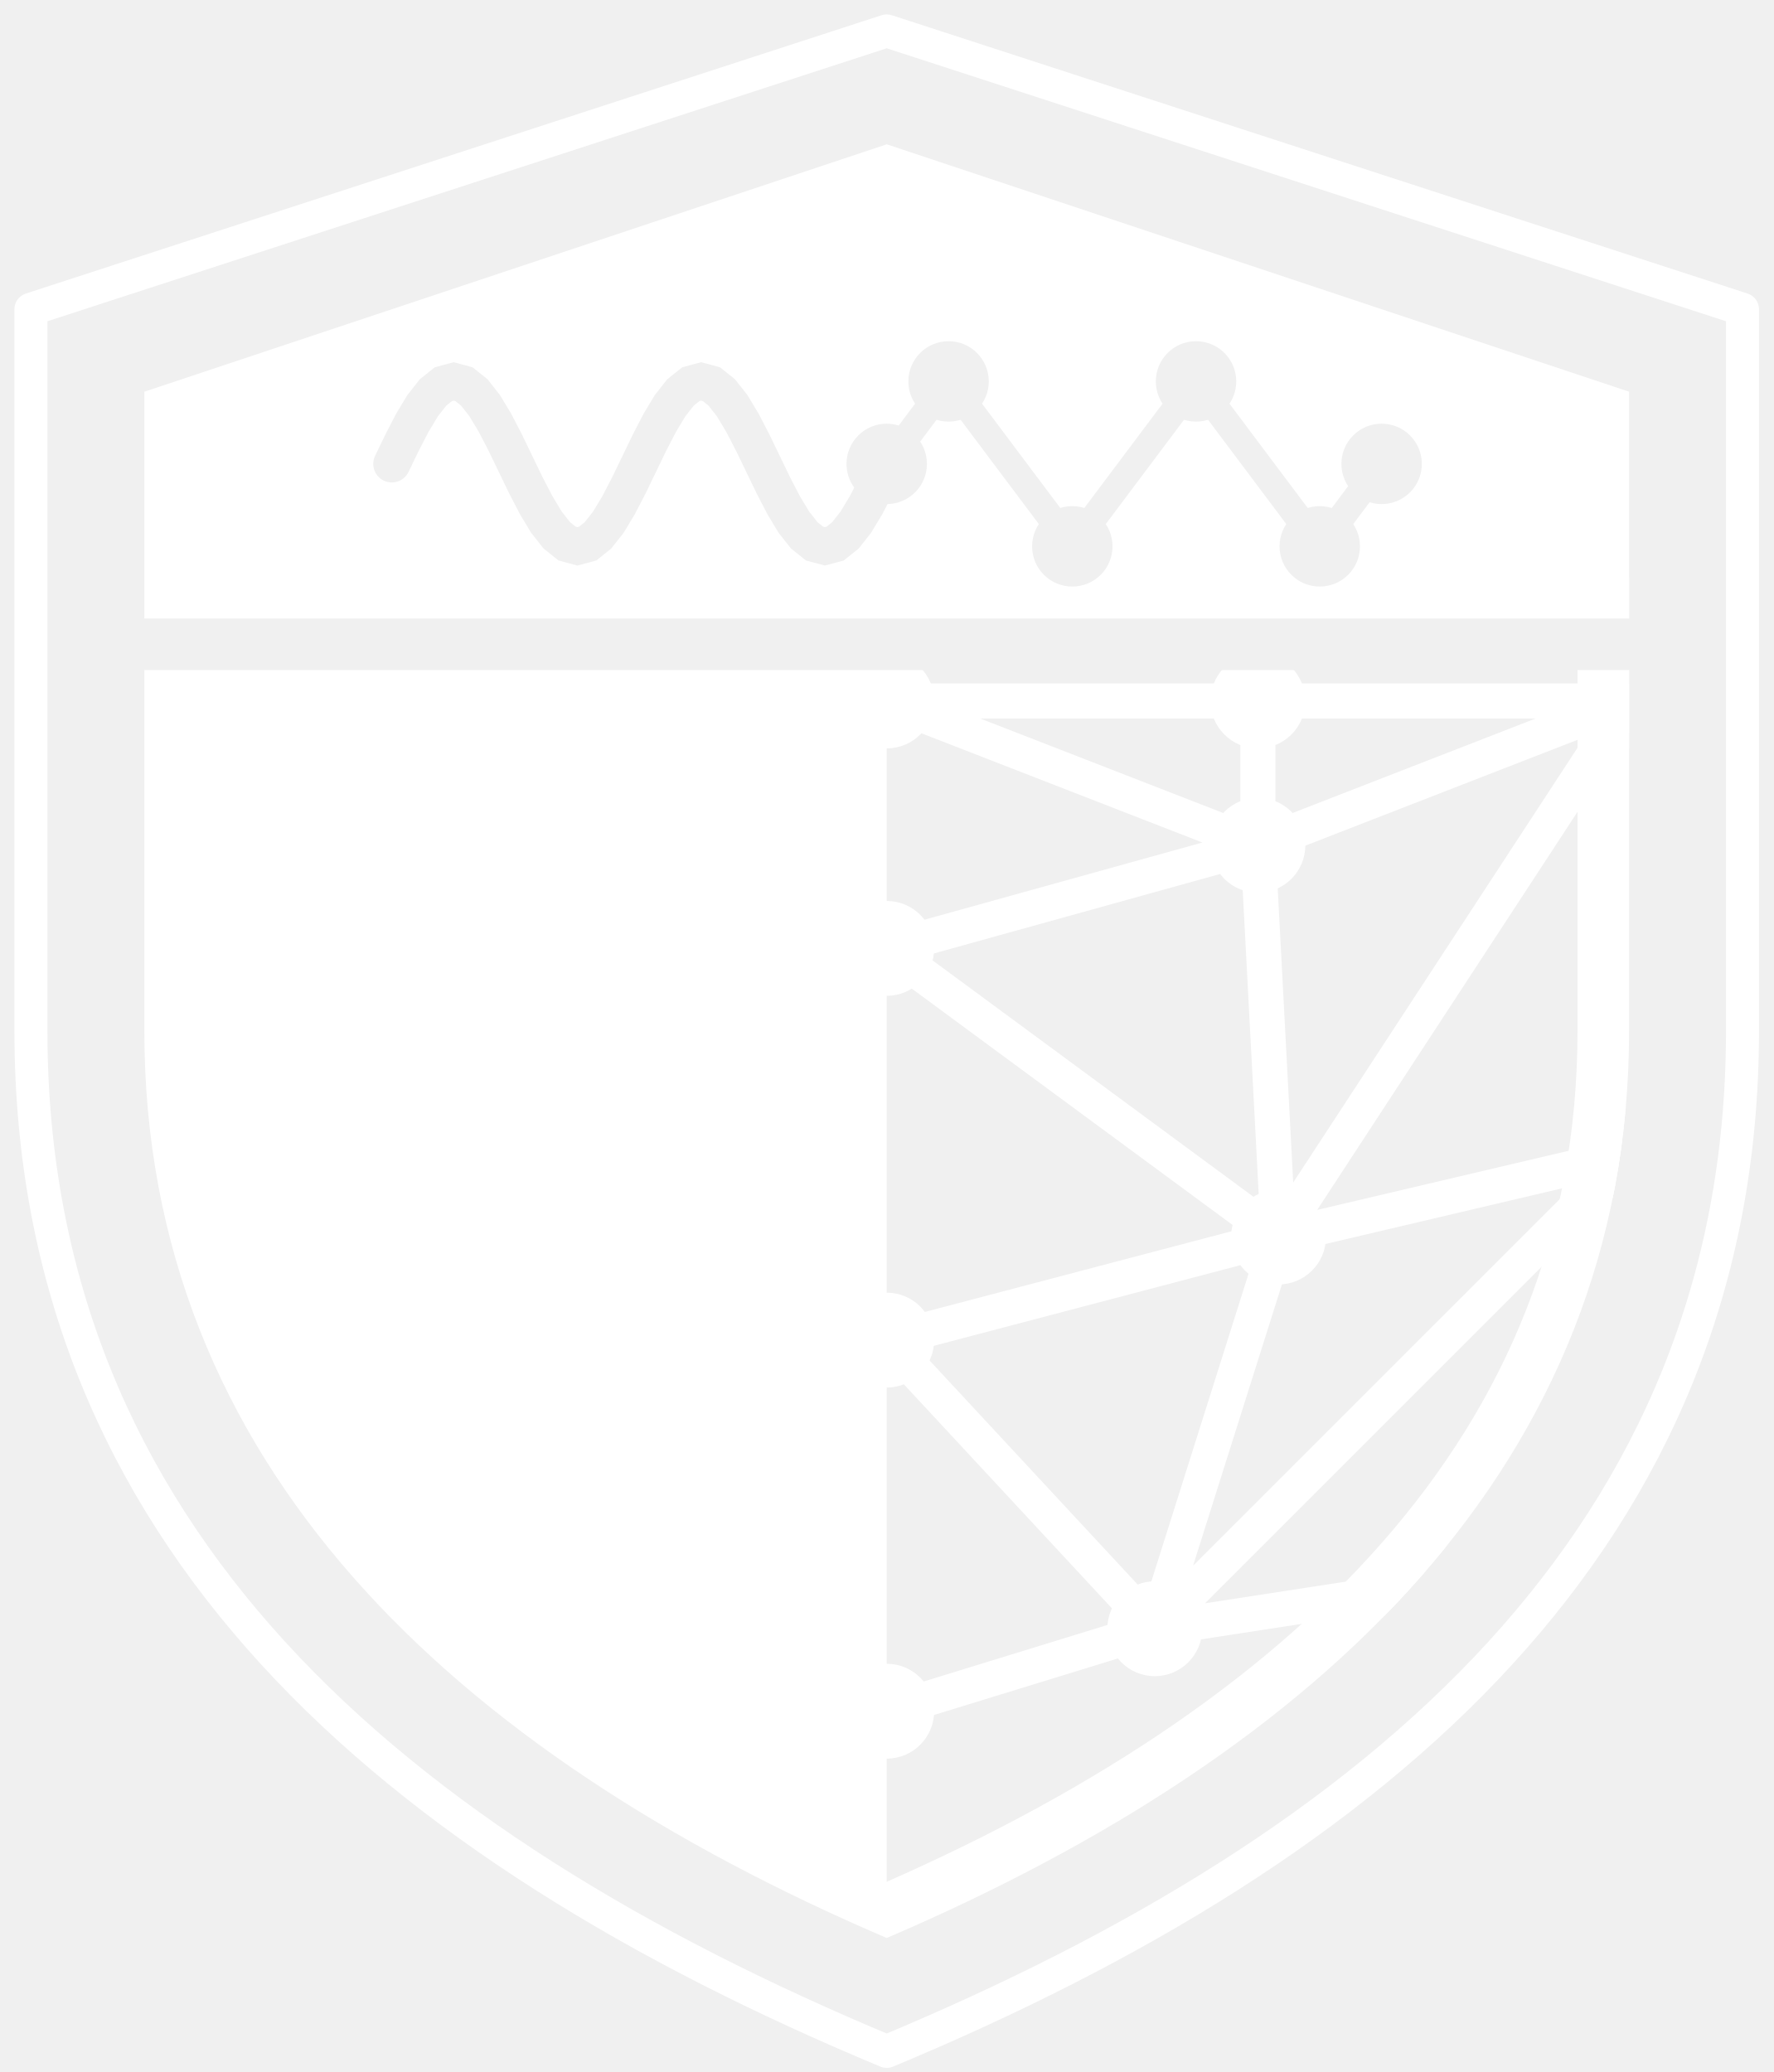
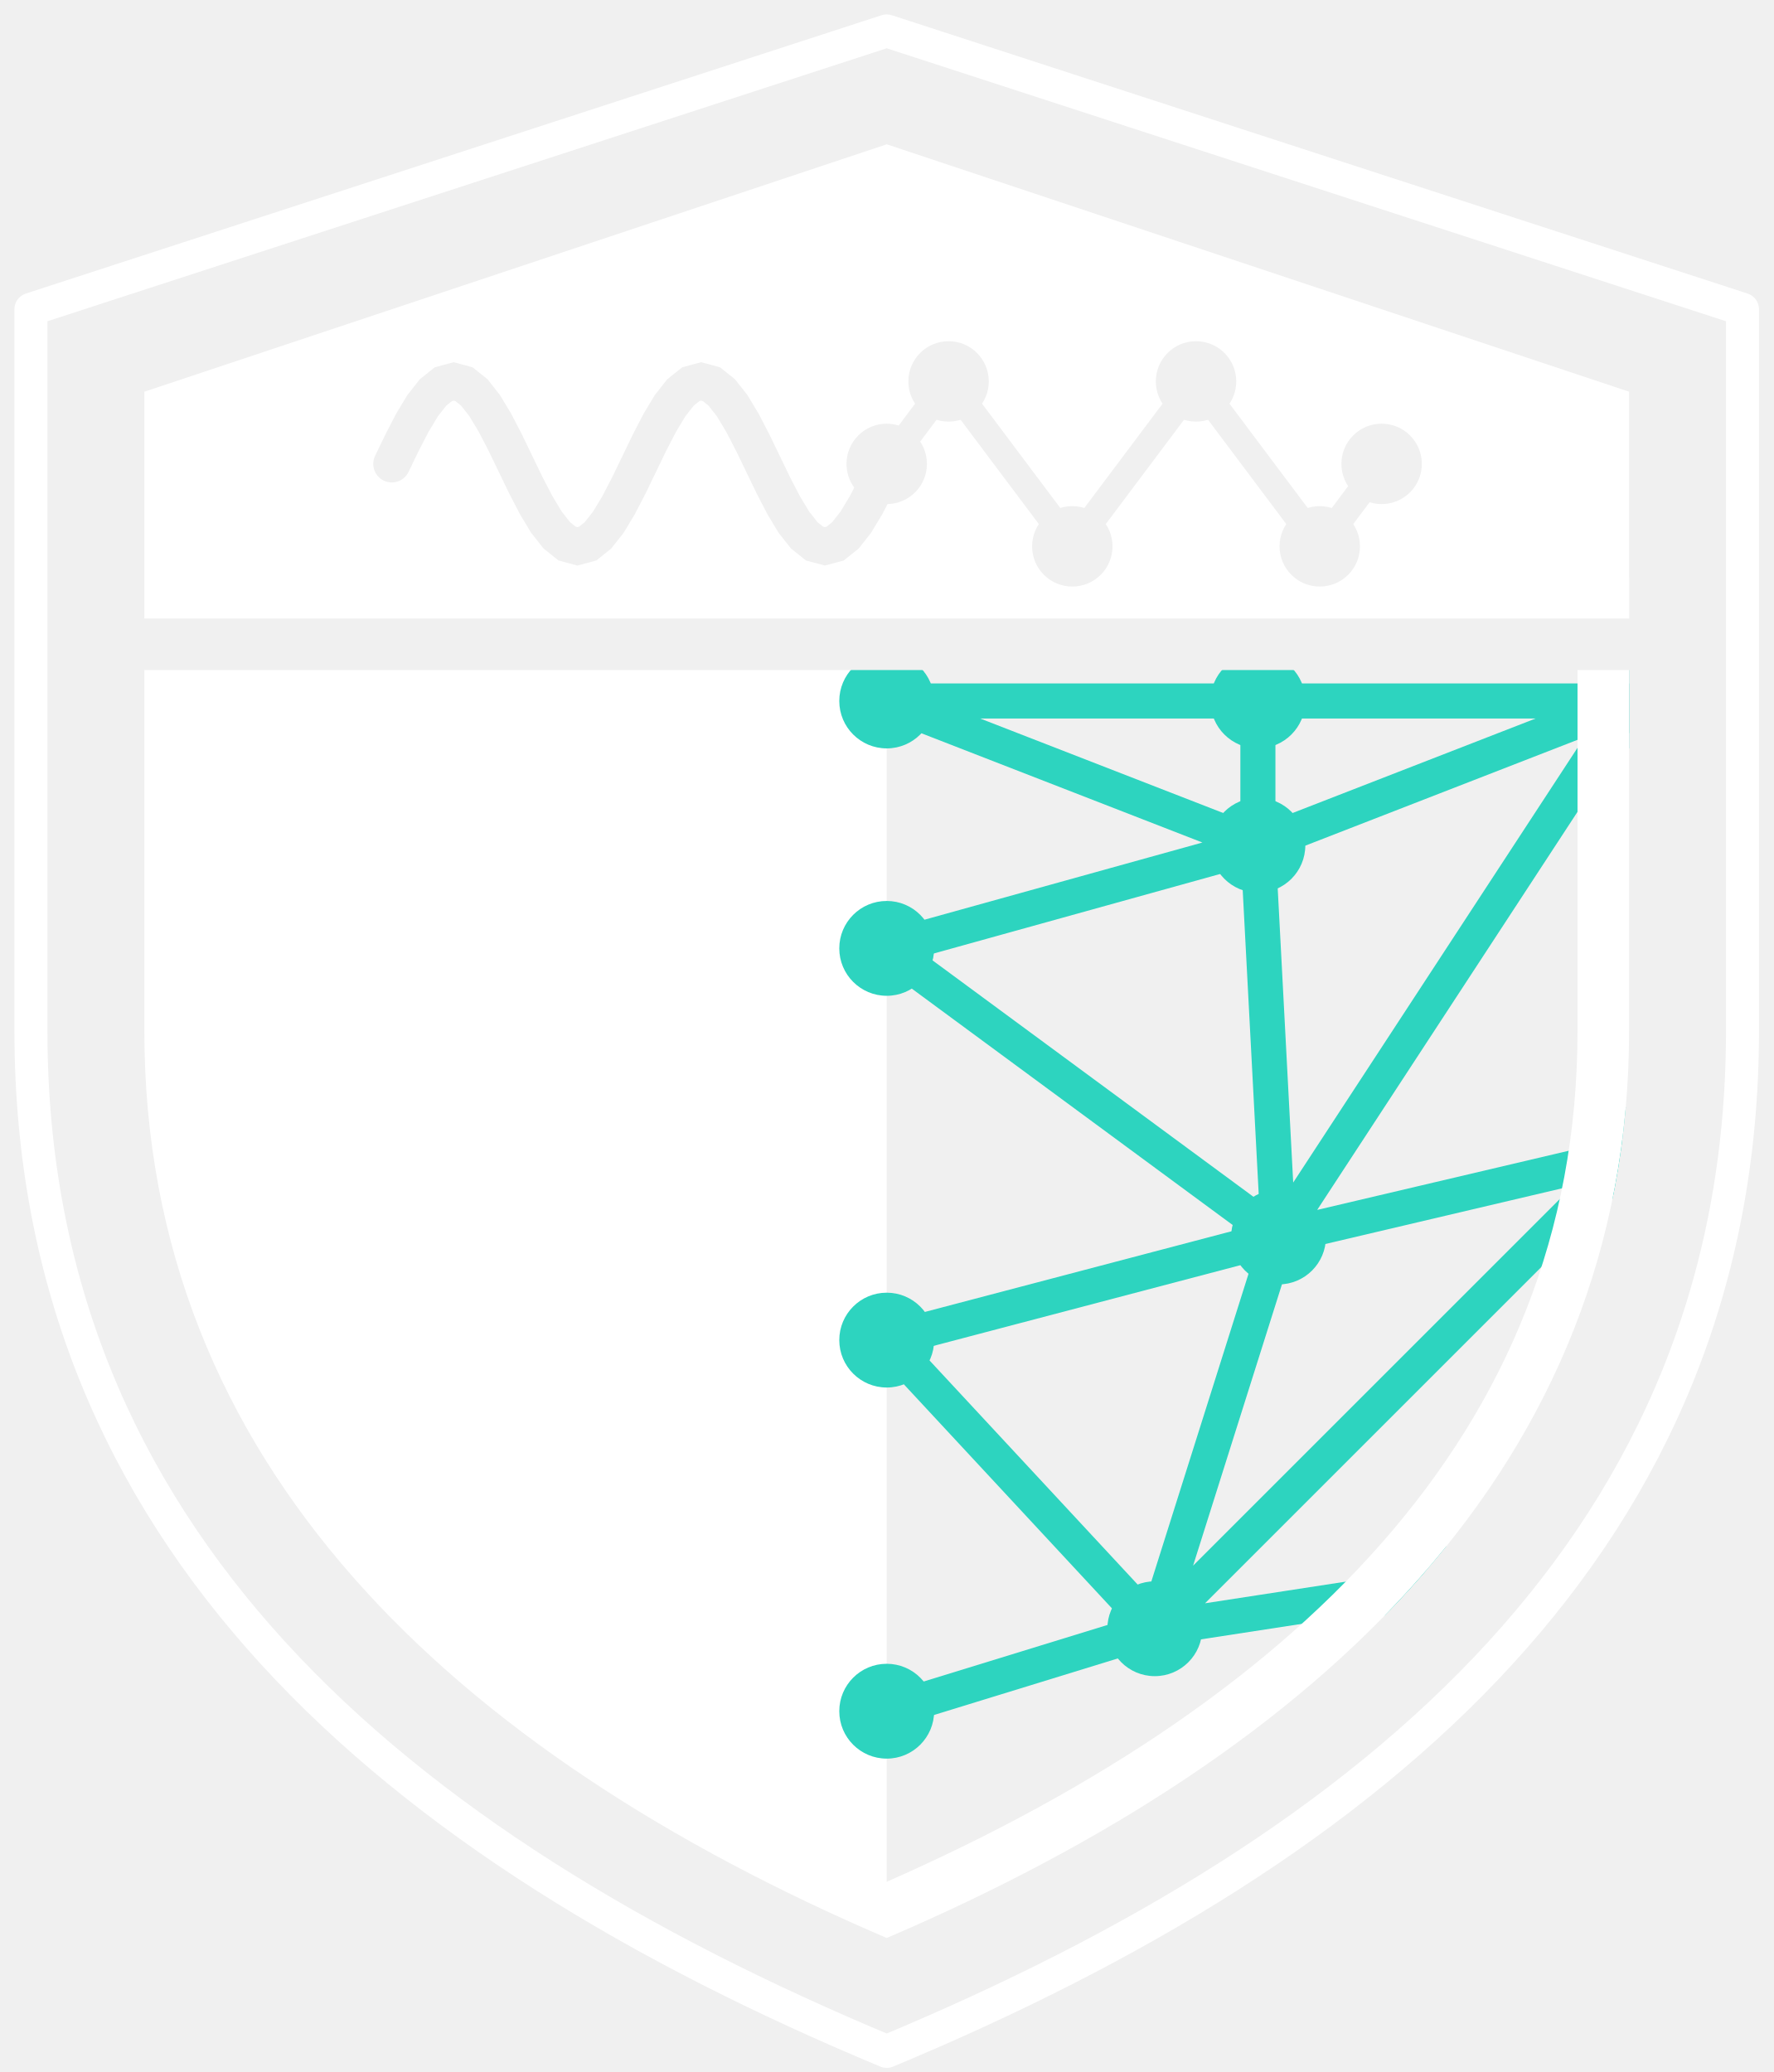
<svg xmlns="http://www.w3.org/2000/svg" viewBox="14 0 172 201" role="img" aria-label="ACPS Lab">
  <defs>
    <clipPath id="md-clip">
      <path d="M100 14 L172 38 V100 C172 142 142 170 100 188 C58 170 28 142 28 100 V38 Z" />
    </clipPath>
    <mask id="md-ko" maskUnits="userSpaceOnUse" x="0" y="0" width="200" height="200">
      <rect width="200" height="200" fill="#fff" />
      <path d="M52.0 45.00 L53.0 42.93 L54.0 41.00 L55.0 39.34 L56.0 38.07 L57.0 37.27 L58.0 37.00 L59.0 37.27 L60.0 38.07 L61.0 39.34 L62.0 41.00 L63.0 42.93 L64.0 45.00 L65.0 47.07 L66.0 49.00 L67.0 50.66 L68.0 51.93 L69.0 52.73 L70.0 53.00 L71.0 52.73 L72.0 51.93 L73.0 50.66 L74.0 49.00 L75.0 47.07 L76.0 45.00 L77.0 42.93 L78.0 41.00 L79.0 39.34 L80.0 38.07 L81.0 37.27 L82.0 37.00 L83.0 37.27 L84.0 38.07 L85.0 39.34 L86.0 41.00 L87.0 42.93 L88.0 45.00 L89.0 47.07 L90.0 49.00 L91.0 50.66 L92.0 51.93 L93.0 52.73 L94.0 53.00 L95.0 52.73 L96.0 51.93 L97.0 50.66 L98.0 49.00 L99.0 47.07 L100.0 45.00" fill="none" stroke="#000" stroke-width="3.6" stroke-linecap="round" />
      <path d="M100 45.00 L106 37.00 L118 53.00 L130 37.00 L142 53.00 L148 45.00" fill="none" stroke="#000" stroke-width="2.6" stroke-linejoin="miter" stroke-linecap="round" />
      <circle cx="100" cy="45.00" r="3.9" fill="#000" />
      <circle cx="106" cy="37.00" r="3.9" fill="#000" />
      <circle cx="118" cy="53.00" r="3.9" fill="#000" />
      <circle cx="130" cy="37.00" r="3.9" fill="#000" />
      <circle cx="142" cy="53.00" r="3.9" fill="#000" />
      <circle cx="148" cy="45.00" r="3.9" fill="#000" />
      <rect x="0" y="60" width="200" height="5" fill="#000" />
    </mask>
  </defs>
  <path d="M100 3 L183 30 V100 C183 149 148 179 100 199 C52 179 17 149 17 100 V30 Z" fill="none" stroke="#ffffff" stroke-width="3.2" stroke-linejoin="round" />
  <g mask="url(#md-ko)">
    <g clip-path="url(#md-clip)">
      <rect x="0" y="0" width="200" height="62" fill="#ffffff" />
      <rect x="0" y="62" width="100" height="140" fill="#ffffff" />
    </g>
    <g clip-path="url(#md-clip)">
-       <path d="M172 56 V100 C172 142 142 170 100 188" fill="none" stroke="#ffffff" stroke-width="10" stroke-linejoin="round" />
-     </g>
-     <g clip-path="url(#md-clip)">
-       <path d="M136 82 L172 68 M136 82 L100 92 M136 82 L138 120 M100 92 L138 120 M172 68 L138 120 M138 120 L172 112 M138 120 L100 130 M138 120 L126 158 M100 130 L126 158 M172 112 L126 158 M126 158 L100 166 M126 158 L152 154 M100 68 L136 82 M136 68 L136 82 M100 68 L172 68" fill="none" stroke="#ffffff" stroke-width="3.4" stroke-linecap="round" />
-       <g fill="#ffffff">
+       <path d="M136 82 L172 68 M136 82 L100 92 M136 82 L138 120 M100 92 L138 120 M172 68 L138 120 M138 120 L172 112 M138 120 L100 130 M138 120 L126 158 M100 130 L126 158 M172 112 L126 158 M126 158 L100 166 M126 158 L152 154 M100 68 L136 82 M136 68 L136 82 M100 68 L172 68" fill="none" stroke="#2dd4bf" stroke-width="3.4" stroke-linecap="round" />
+       <g fill="#2dd4bf">
        <circle cx="172" cy="68" r="4.6" />
        <circle cx="172" cy="112" r="4.6" />
        <circle cx="152" cy="154" r="4.6" />
        <circle cx="136" cy="82" r="4.6" />
        <circle cx="138" cy="120" r="4.6" />
        <circle cx="126" cy="158" r="4.6" />
        <circle cx="100" cy="92" r="4.6" />
        <circle cx="100" cy="130" r="4.6" />
        <circle cx="100" cy="166" r="4.6" />
        <circle cx="100" cy="68" r="4.6" />
        <circle cx="136" cy="68" r="4.6" />
      </g>
    </g>
+     <g clip-path="url(#md-clip)">
+       <path d="M172 56 V100 C172 142 142 170 100 188" fill="none" stroke="#ffffff" stroke-width="10" stroke-linejoin="round" />
+     </g>
  </g>
</svg>
